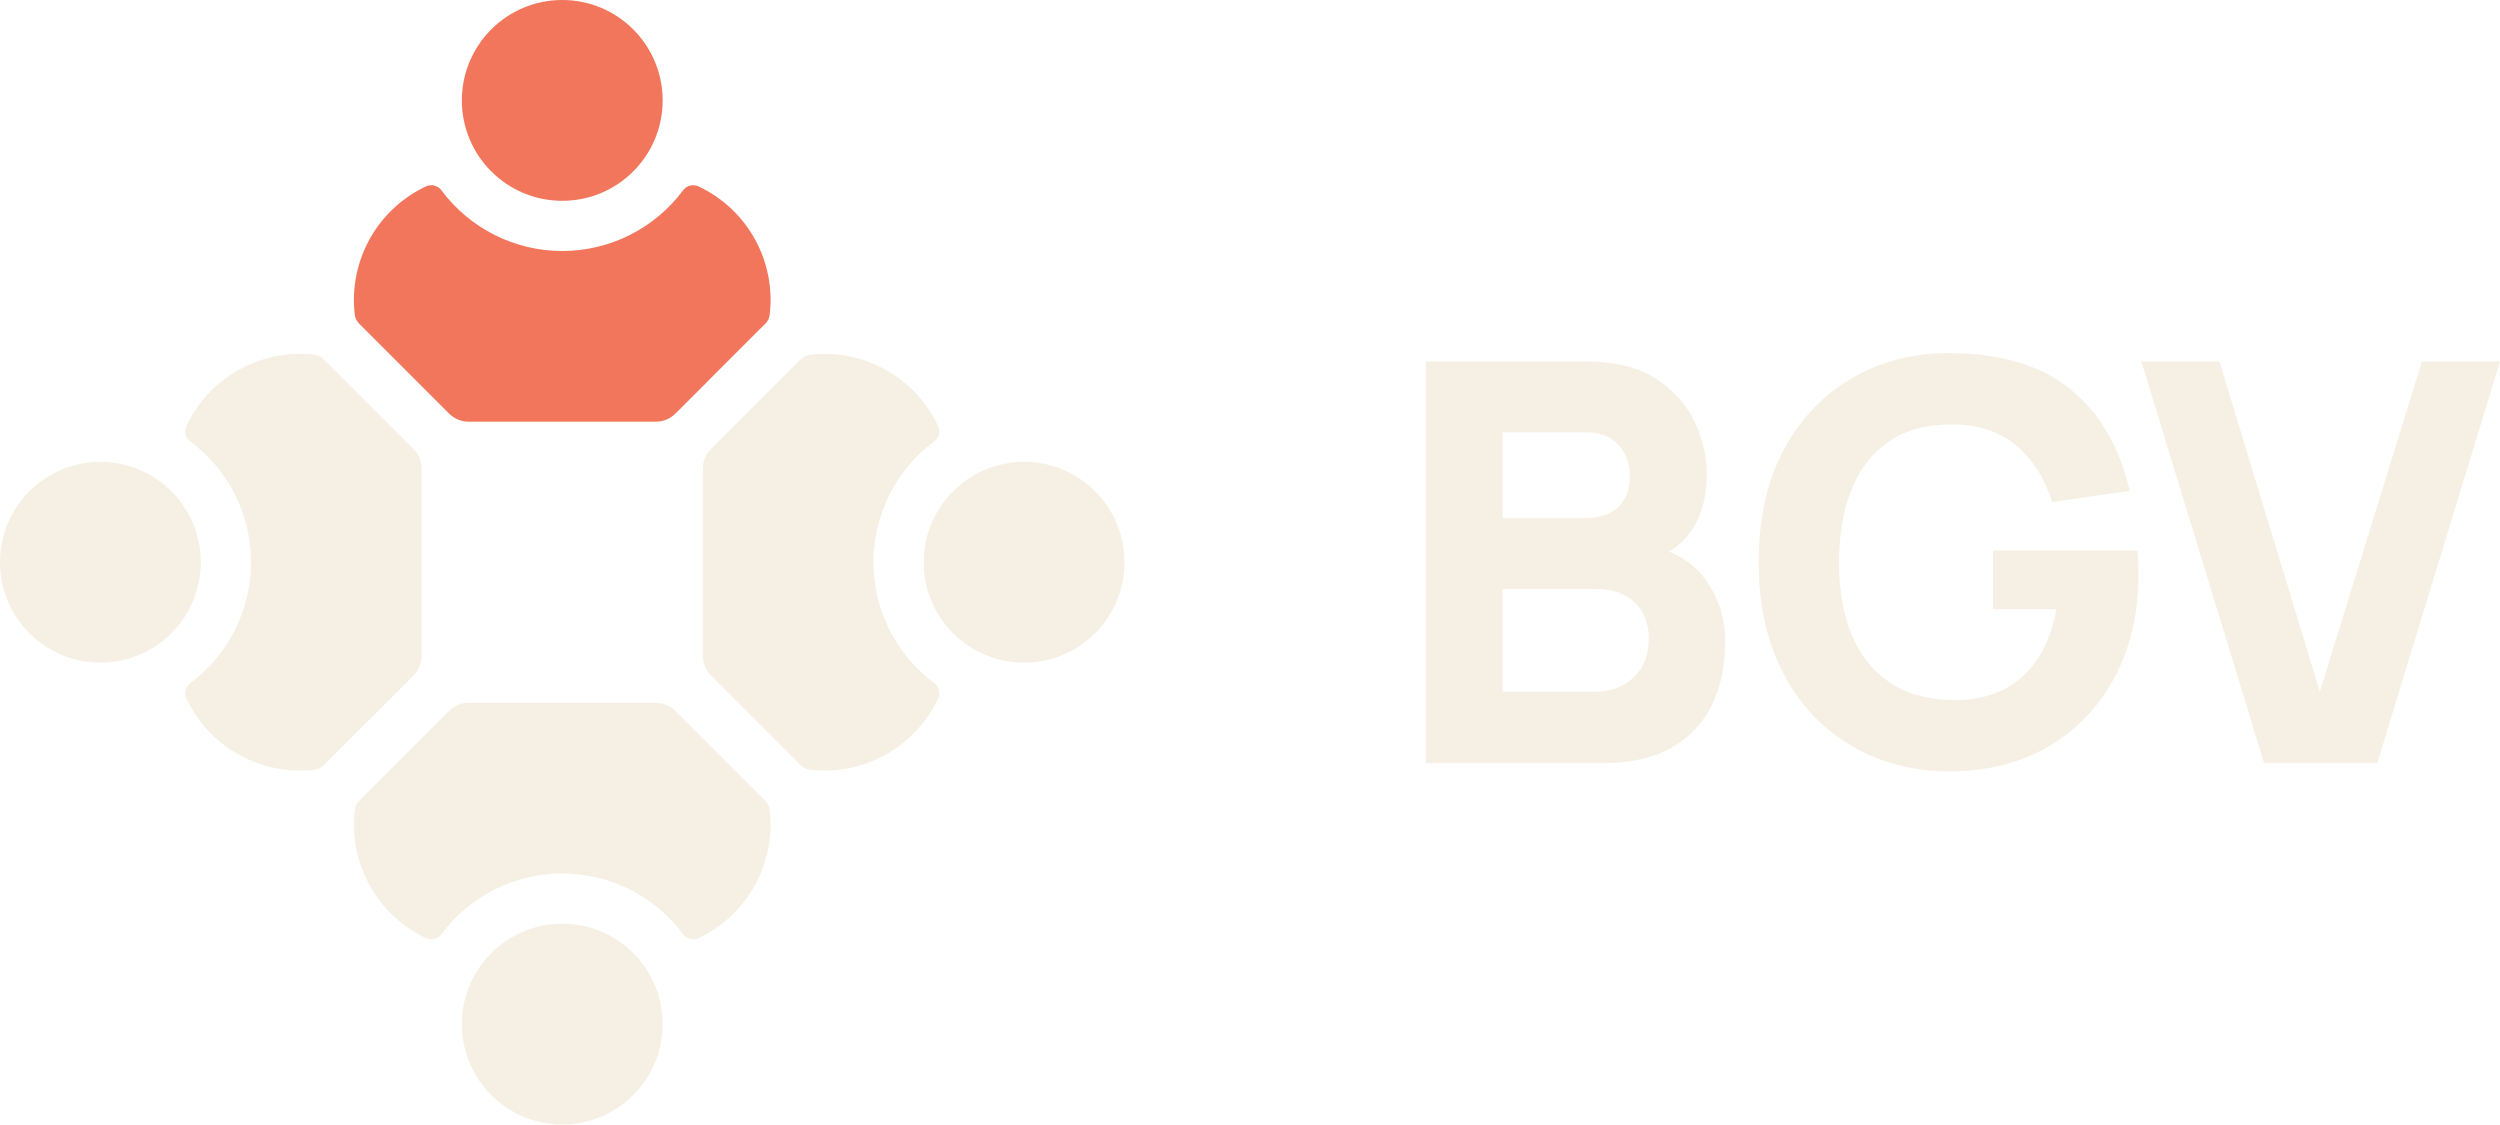
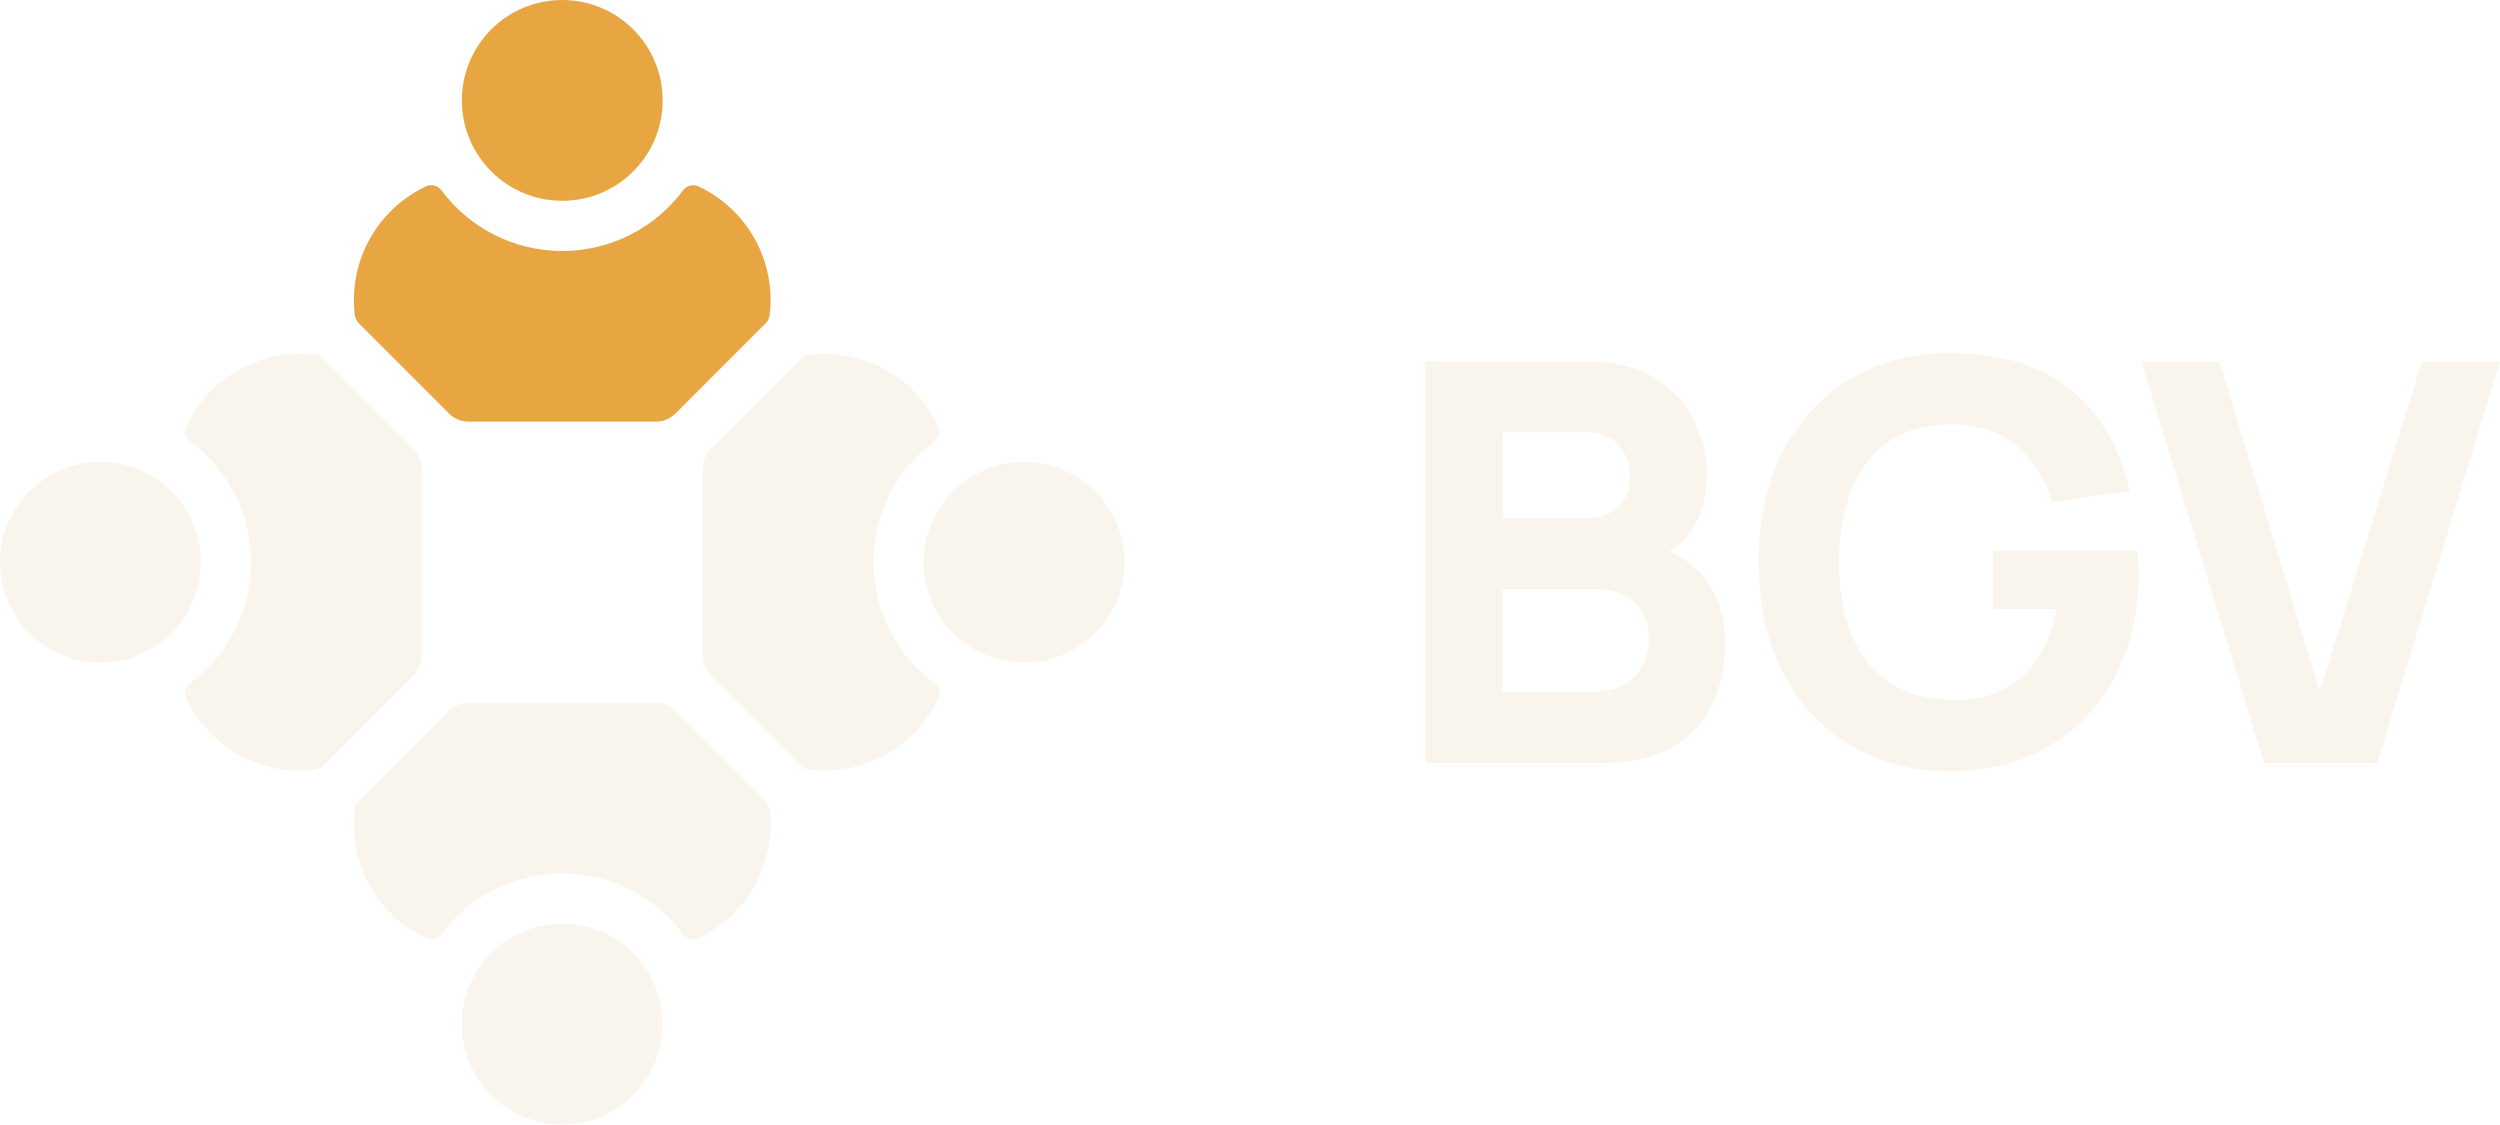
<svg xmlns="http://www.w3.org/2000/svg" width="1992" height="896" viewBox="0 0 1992.00 896.00" role="img" aria-label="Board Game Verse">
  <g transform="translate(0.00 0.00) scale(1) translate(-64 -64)">
-     <g transform="rotate(0 512 512)" fill="#F2765B">
+     <g transform="rotate(0 512 512)" fill="#E8A642">
      <path d="M512.00,400.00 L586.60,400.00 A22,22 0 0 0 602.16,393.56 L673.87,321.84 A12,12 0 0 0 677.31,314.77 A100,100 0 0 0 620.58,212.52 A10,10 0 0 0 608.30,215.60 A120,120 0 0 1 512.00,264.00 A120,120 0 0 1 415.70,215.60 A10,10 0 0 0 403.42,212.52 A100,100 0 0 0 346.69,314.77 A12,12 0 0 0 350.13,321.84 L421.84,393.56 A22,22 0 0 0 437.40,400.00 Z" />
      <circle cx="512" cy="144" r="80" />
    </g>
-     <g transform="rotate(90 512 512)" fill="#F6F0E4">
+     <g transform="rotate(90 512 512)" fill="#FAF5EC">
      <path d="M512.00,400.00 L586.60,400.00 A22,22 0 0 0 602.16,393.56 L673.87,321.84 A12,12 0 0 0 677.31,314.77 A100,100 0 0 0 620.58,212.52 A10,10 0 0 0 608.30,215.60 A120,120 0 0 1 512.00,264.00 A120,120 0 0 1 415.70,215.60 A10,10 0 0 0 403.42,212.52 A100,100 0 0 0 346.69,314.77 A12,12 0 0 0 350.13,321.84 L421.84,393.56 A22,22 0 0 0 437.40,400.00 Z" />
      <circle cx="512" cy="144" r="80" />
    </g>
-     <g transform="rotate(180 512 512)" fill="#F6F0E4">
+     <g transform="rotate(180 512 512)" fill="#FAF5EC">
      <path d="M512.00,400.00 L586.60,400.00 A22,22 0 0 0 602.16,393.56 L673.87,321.84 A12,12 0 0 0 677.31,314.77 A100,100 0 0 0 620.58,212.52 A10,10 0 0 0 608.30,215.60 A120,120 0 0 1 512.00,264.00 A120,120 0 0 1 415.70,215.60 A10,10 0 0 0 403.42,212.52 A100,100 0 0 0 346.69,314.77 A12,12 0 0 0 350.13,321.84 L421.84,393.56 A22,22 0 0 0 437.40,400.00 Z" />
      <circle cx="512" cy="144" r="80" />
    </g>
-     <g transform="rotate(270 512 512)" fill="#F6F0E4">
+     <g transform="rotate(270 512 512)" fill="#FAF5EC">
      <path d="M512.00,400.00 L586.60,400.00 A22,22 0 0 0 602.16,393.56 L673.87,321.84 A12,12 0 0 0 677.31,314.77 A100,100 0 0 0 620.58,212.52 A10,10 0 0 0 608.30,215.60 A120,120 0 0 1 512.00,264.00 A120,120 0 0 1 415.70,215.60 A10,10 0 0 0 403.42,212.52 A100,100 0 0 0 346.69,314.77 A12,12 0 0 0 350.13,321.84 L421.84,393.56 A22,22 0 0 0 437.40,400.00 Z" />
      <circle cx="512" cy="144" r="80" />
    </g>
  </g>
-   <g transform="translate(1104.89 608.00) scale(0.22222)" fill="#F6F0E4">
+   <g transform="translate(1104.89 608.00) scale(0.22222)" fill="#FAF5EC">
    <path d="M140 0V-1440H716Q870 -1440 965.0 -1378.5Q1060 -1317 1104.0 -1224.0Q1148 -1131 1148 -1036Q1148 -915 1094 -835Q1061 -787 1013 -758Q1097 -724 1147 -653Q1214 -556 1214 -436Q1214 -307 1166.5 -209.0Q1119 -111 1022.0 -55.5Q925 0 778 0ZM416 -256H750Q805 -256 848.0 -279.5Q891 -303 915.5 -345.5Q940 -388 940 -446Q940 -497 919.0 -537.0Q898 -577 855.5 -600.5Q813 -624 750 -624H416ZM416 -878H712Q758 -878 794.0 -894.0Q830 -910 851.0 -943.5Q872 -977 872 -1030Q872 -1096 831.0 -1141.0Q790 -1186 712 -1186H416ZM2014.0 30Q1878.0 30 1755.0 -18.5Q1632.0 -67 1537.5 -162.0Q1443.0 -257 1388.5 -397.0Q1334.0 -537 1334.0 -720Q1334.0 -959 1425.5 -1126.5Q1517.0 -1294 1671.5 -1382.0Q1826.0 -1470 2014.0 -1470Q2292.0 -1470 2451.0 -1341.0Q2610.0 -1212 2664.0 -976L2386.0 -936Q2347.0 -1062 2258.5 -1137.5Q2170.0 -1213 2032.0 -1214Q1895.0 -1216 1804.0 -1155.0Q1713.0 -1094 1667.5 -982.0Q1622.0 -870 1622.0 -720Q1622.0 -570 1667.5 -460.0Q1713.0 -350 1804.0 -289.0Q1895.0 -228 2032.0 -226Q2125.0 -224 2200.5 -258.0Q2276.0 -292 2328.0 -365.0Q2380.0 -438 2402.0 -552H2174.0V-762H2692.0Q2694.0 -749 2695.0 -716.0Q2696.0 -683 2696.0 -678Q2696.0 -471 2612.0 -311.0Q2528.0 -151 2375.0 -60.5Q2222.0 30 2014.0 30ZM3146.0 0 2706.0 -1440H2986.0L3346.0 -256L3712.0 -1440H3992.0L3552.0 0Z" />
  </g>
</svg>
